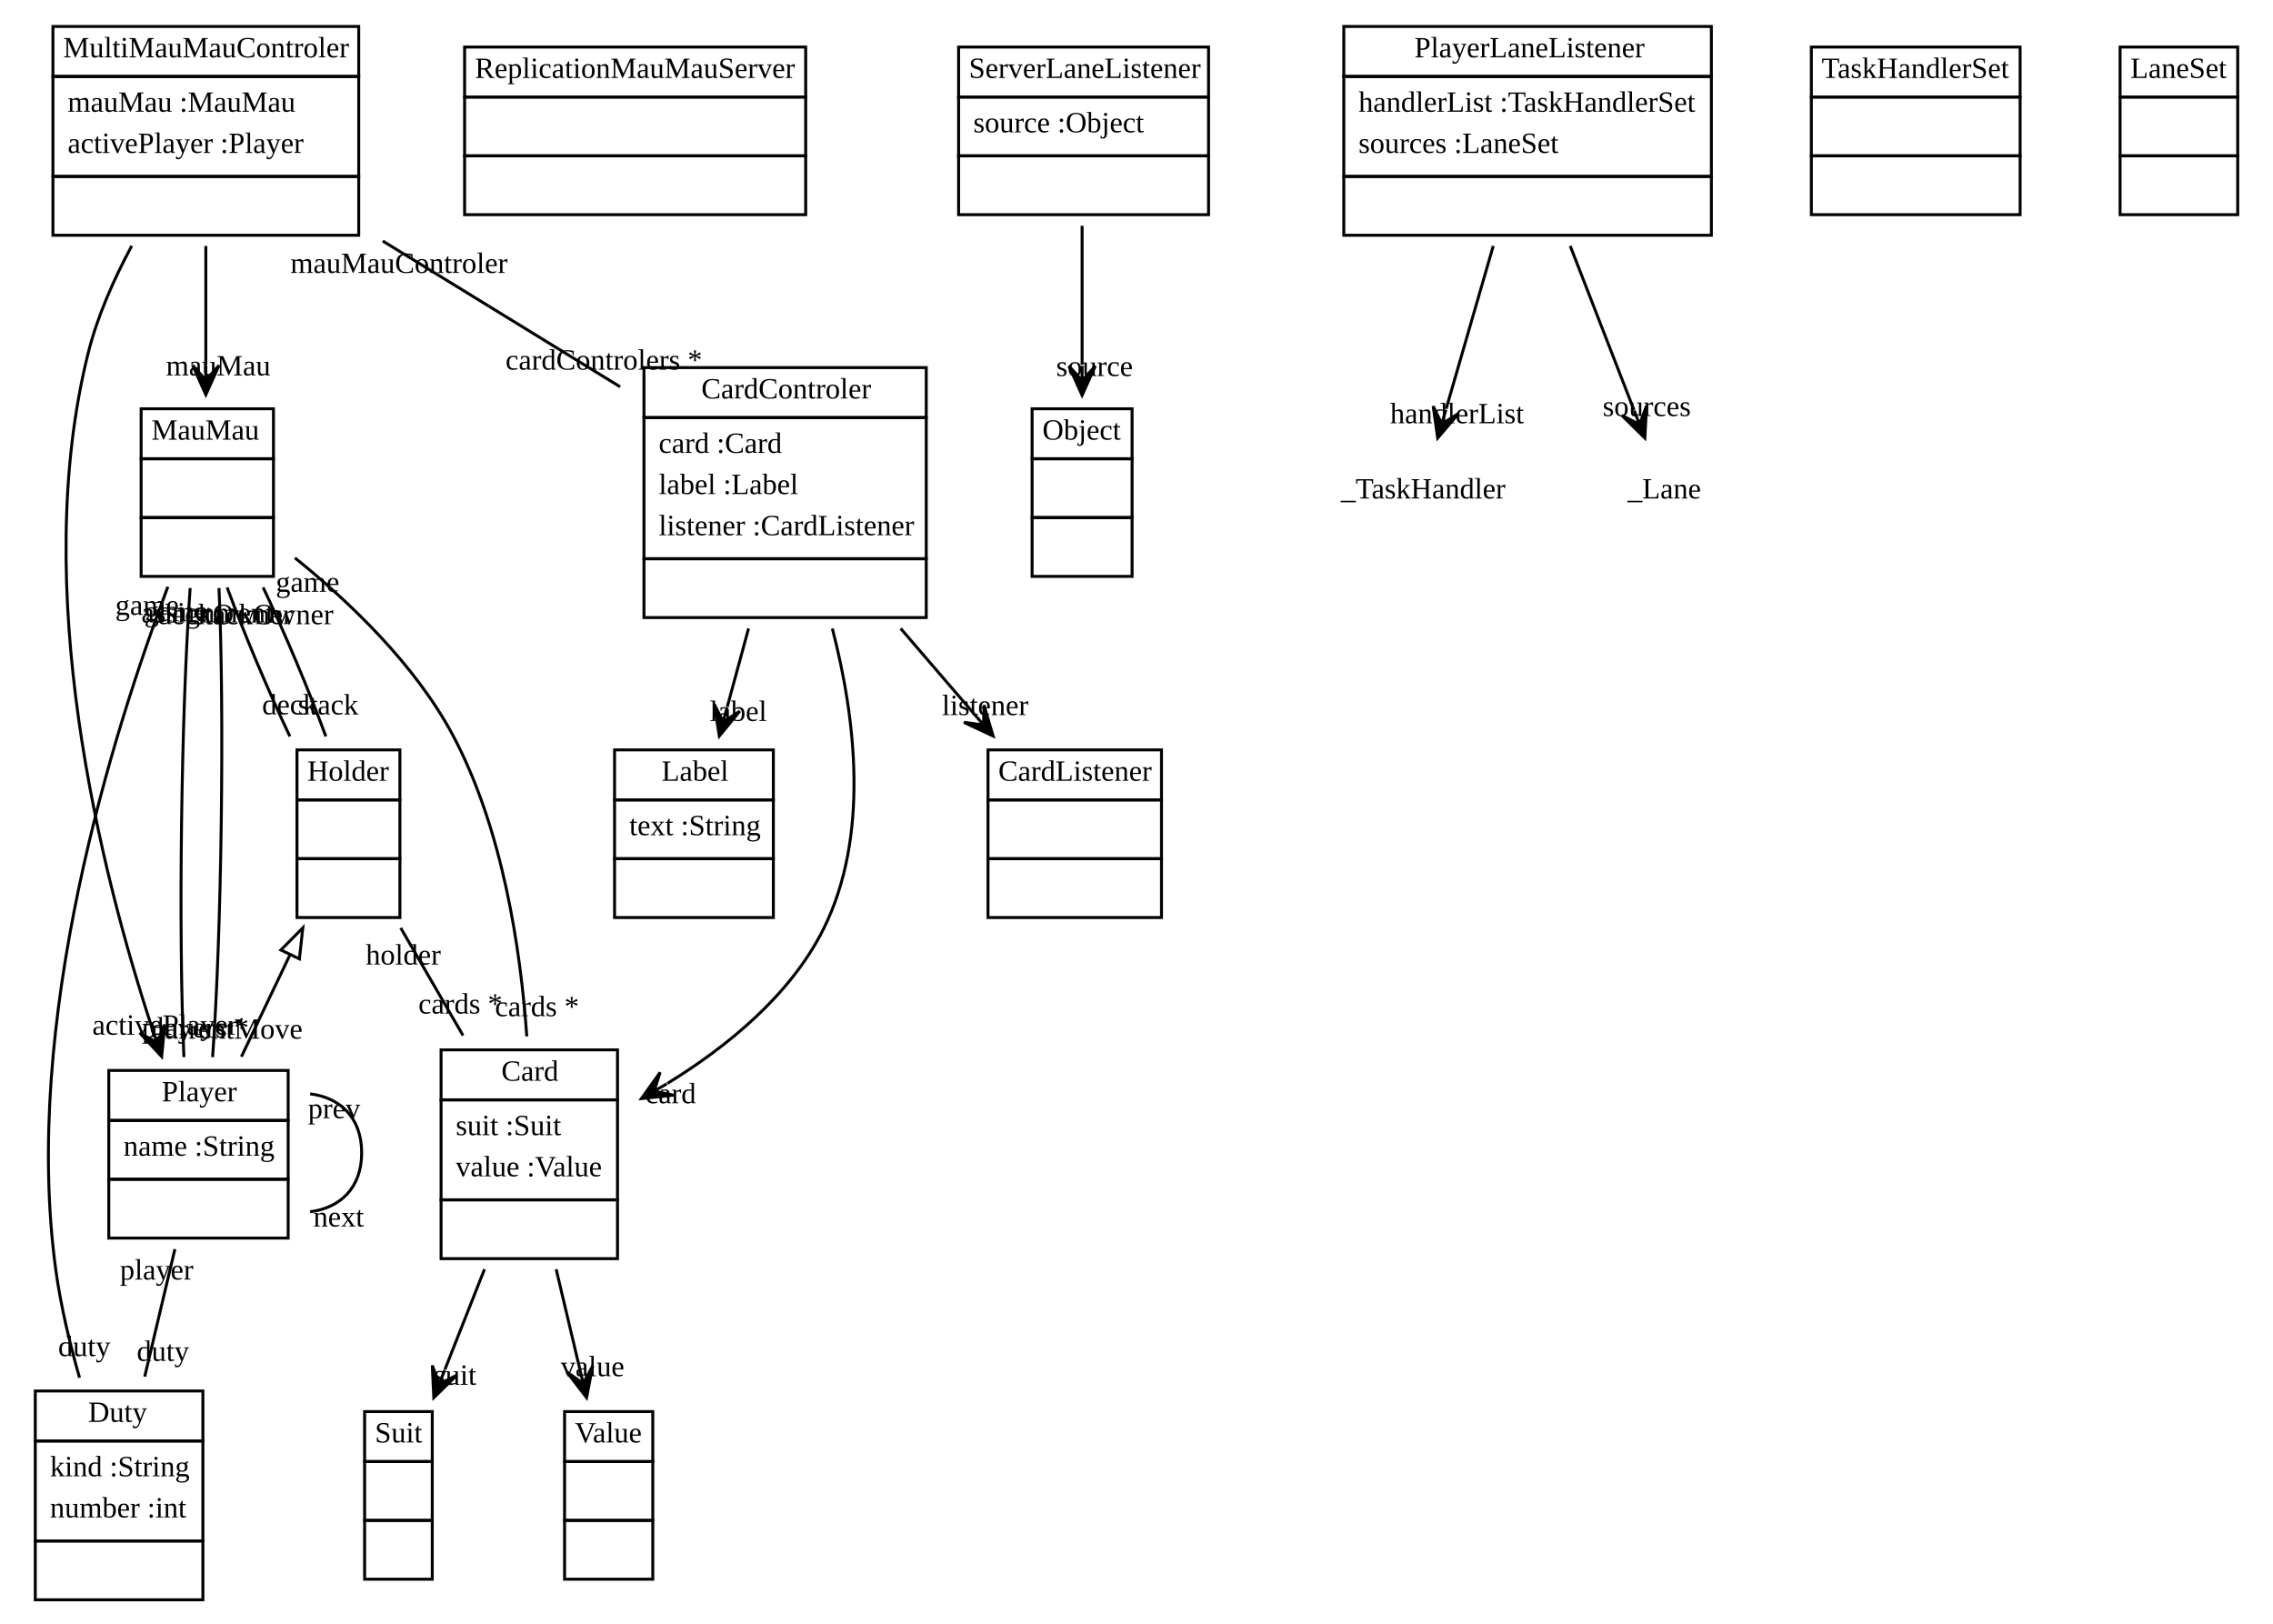
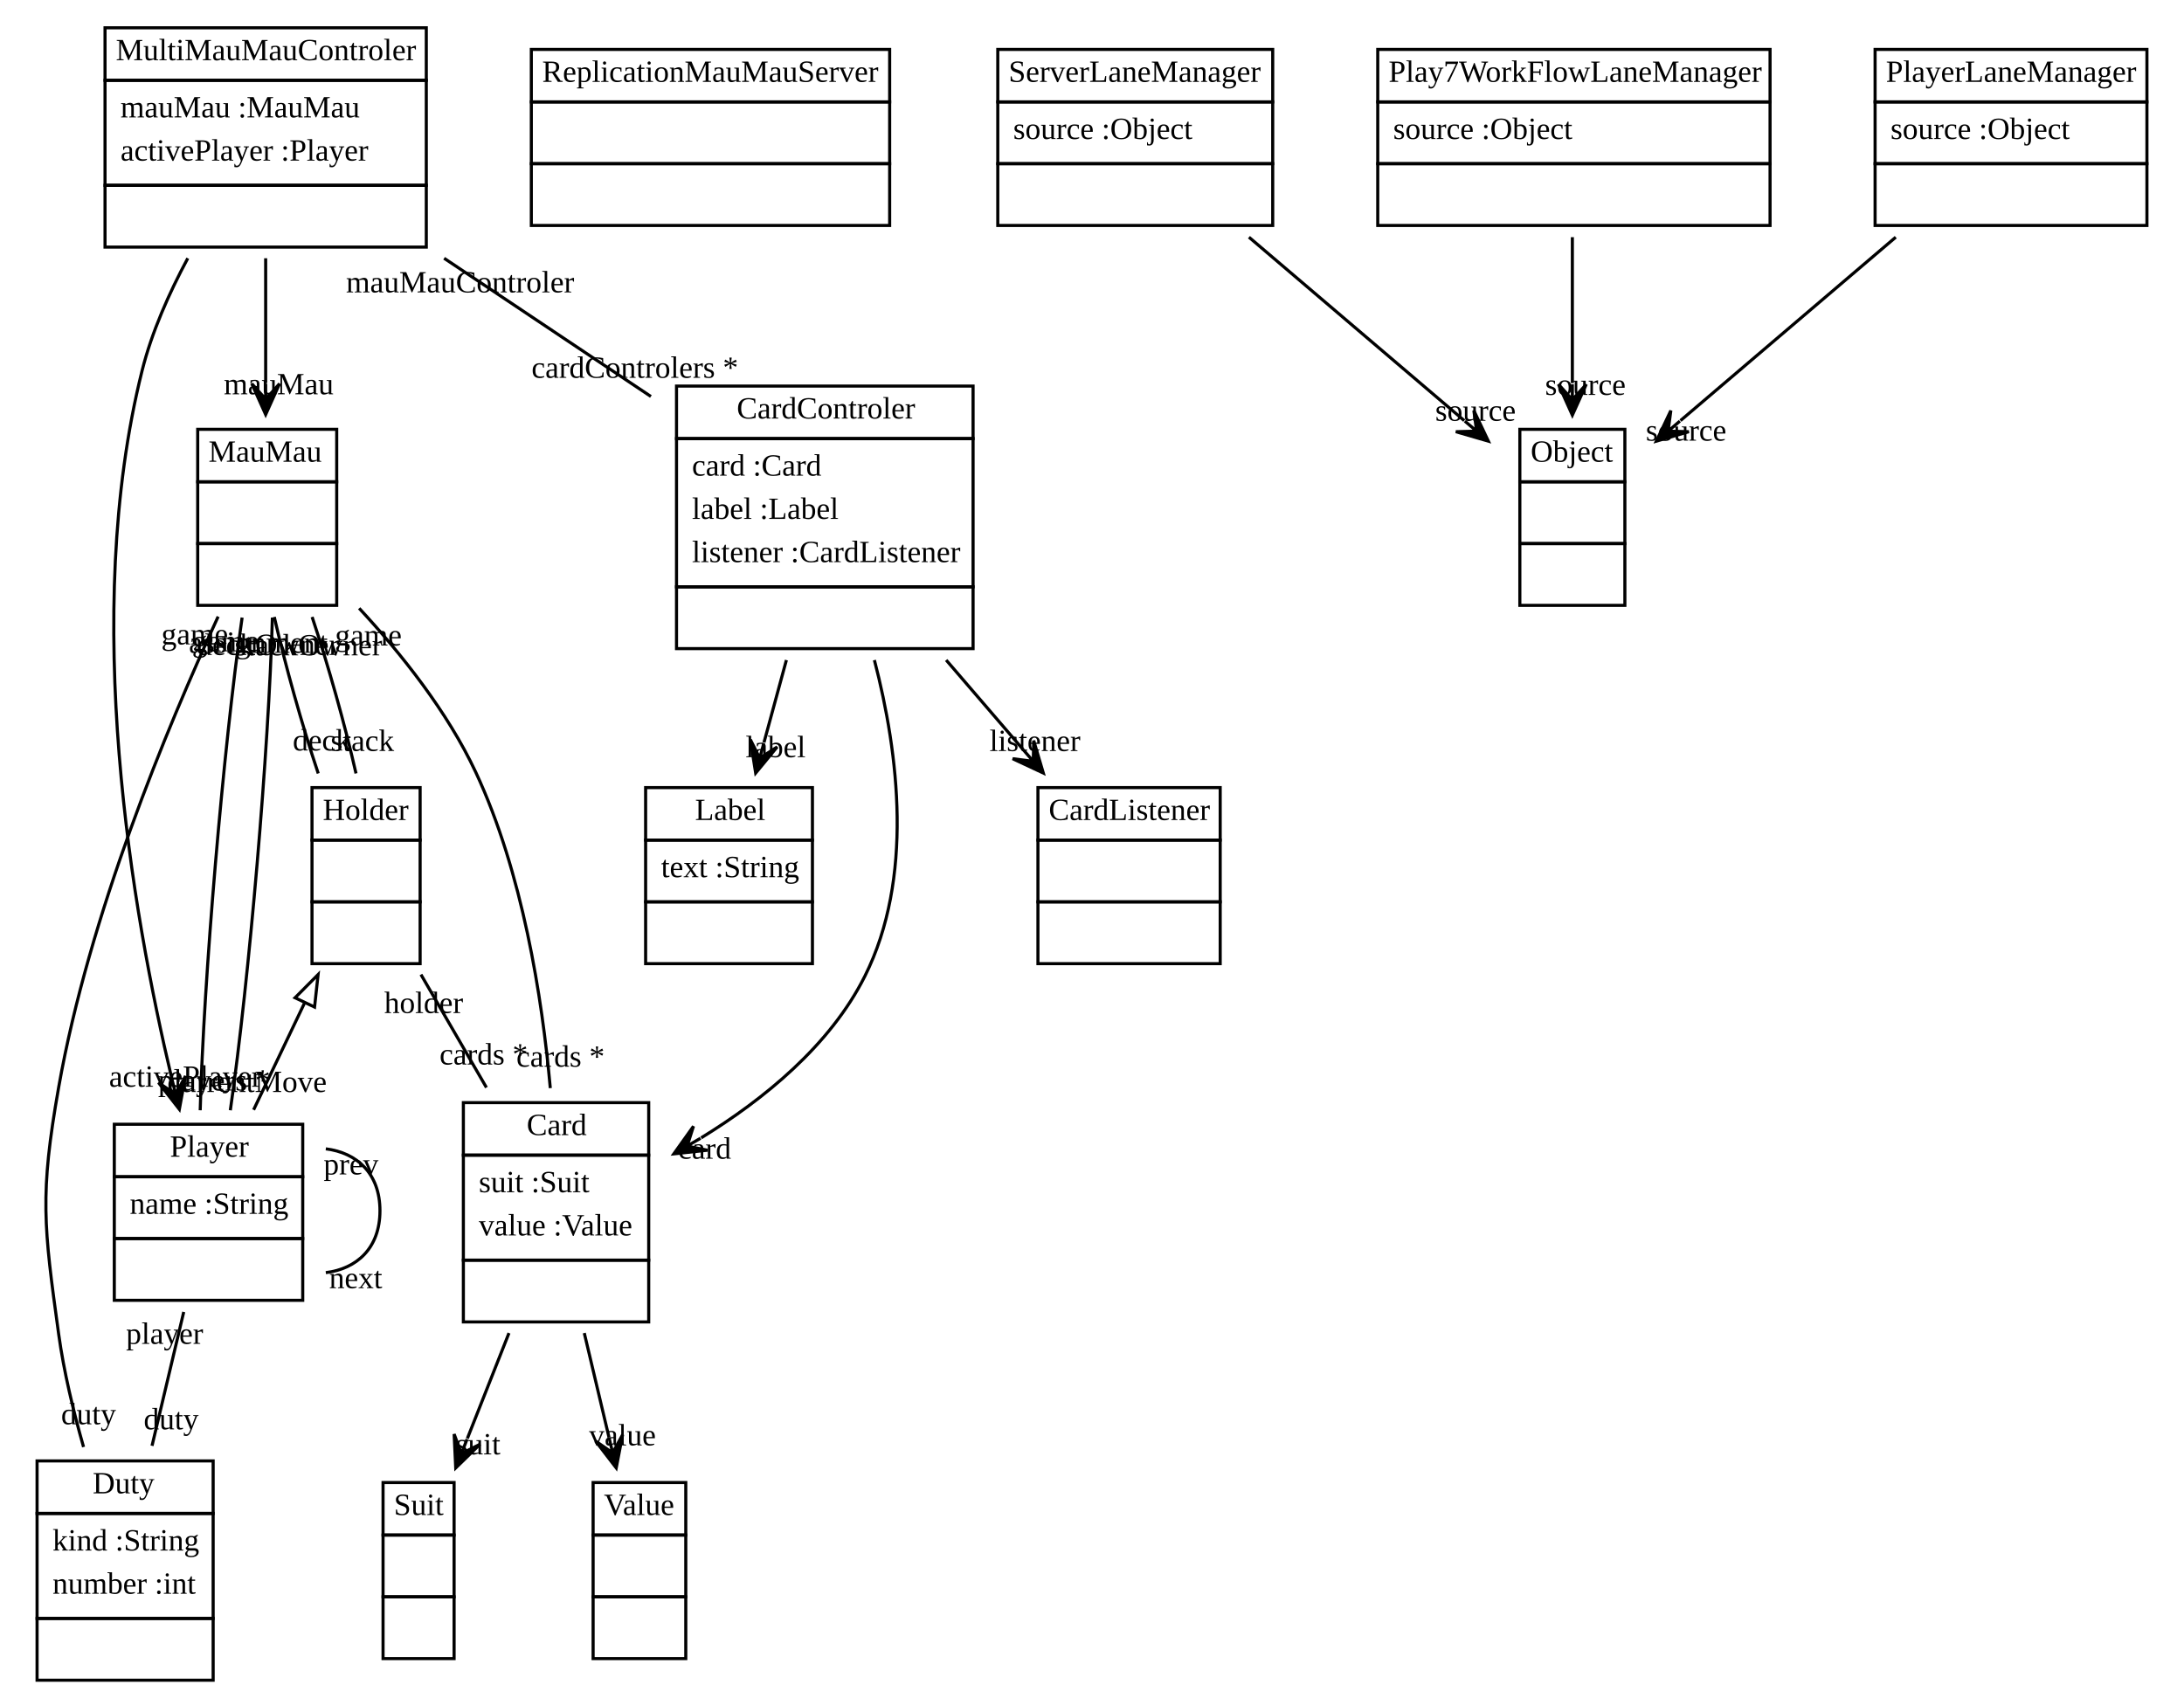
- <svg xmlns="http://www.w3.org/2000/svg" xmlns:xlink="http://www.w3.org/1999/xlink" width="773pt" height="552pt" viewBox="0.00 0.00 773.00 552.00">
+ <svg xmlns="http://www.w3.org/2000/svg" xmlns:xlink="http://www.w3.org/1999/xlink" width="707pt" height="552pt" viewBox="0.00 0.00 707.00 552.00">
  <g id="graph1" class="graph" transform="scale(1 1) rotate(0) translate(4 548)">
-     <polygon fill="white" stroke="white" points="-4,5 -4,-548 770,-548 770,5 -4,5" />
+     <polygon fill="white" stroke="white" points="-4,5 -4,-548 704,-548 704,5 -4,5" />
    <g id="node1" class="node">
      <a xlink:href="../examples/org/sdmlib/examples/replication/maumau/MauMau.java" xlink:title="&lt;TABLE&gt;">
-         <polygon fill="none" stroke="black" points="44,-392 44,-409 89,-409 89,-392 44,-392" />
-         <text text-anchor="start" x="47.5" y="-398.5" font-family="Times New Roman,serif" font-size="10.00">MauMau</text>
-       </a>
-       <polygon fill="none" stroke="black" points="44,-372 44,-392 89,-392 89,-372 44,-372" />
-       <text text-anchor="start" x="65" y="-380" font-family="Times New Roman,serif" font-size="10.00"> </text>
-       <polygon fill="none" stroke="black" points="44,-352 44,-372 89,-372 89,-352 44,-352" />
-       <text text-anchor="start" x="65" y="-360" font-family="Times New Roman,serif" font-size="10.00"> </text>
+         <polygon fill="none" stroke="black" points="60,-392 60,-409 105,-409 105,-392 60,-392" />
+         <text text-anchor="start" x="63.5" y="-398.5" font-family="Times New Roman,serif" font-size="10.00">MauMau</text>
+       </a>
+       <polygon fill="none" stroke="black" points="60,-372 60,-392 105,-392 105,-372 60,-372" />
+       <text text-anchor="start" x="81" y="-380" font-family="Times New Roman,serif" font-size="10.00"> </text>
+       <polygon fill="none" stroke="black" points="60,-352 60,-372 105,-372 105,-352 60,-352" />
+       <text text-anchor="start" x="81" y="-360" font-family="Times New Roman,serif" font-size="10.00"> </text>
    </g>
    <g id="node2" class="node">
      <a xlink:href="../examples/org/sdmlib/examples/replication/maumau/Card.java" xlink:title="&lt;TABLE&gt;">
        <polygon fill="none" stroke="black" points="146,-174 146,-191 206,-191 206,-174 146,-174" />
        <text text-anchor="start" x="166.5" y="-180.5" font-family="Times New Roman,serif" font-size="10.00">Card</text>
      </a>
      <polygon fill="none" stroke="black" points="146,-140 146,-174 206,-174 206,-140 146,-140" />
      <text text-anchor="start" x="151" y="-162" font-family="Times New Roman,serif" font-size="10.00">suit :Suit</text>
      <text text-anchor="start" x="151" y="-148" font-family="Times New Roman,serif" font-size="10.00">value :Value</text>
      <polygon fill="none" stroke="black" points="146,-120 146,-140 206,-140 206,-120 146,-120" />
      <text text-anchor="start" x="174.5" y="-128" font-family="Times New Roman,serif" font-size="10.00"> </text>
    </g>
    <g id="edge4" class="edge">
-       <path fill="none" stroke="black" d="M96.294,-358.299C114.738,-343.434 137.15,-322.097 150,-298 166.983,-266.152 173.069,-225.147 175.153,-195.575" />
-       <text text-anchor="middle" x="178.626" y="-202.453" font-family="Times New Roman,serif" font-size="10.00">cards *</text>
-       <text text-anchor="middle" x="100.597" y="-346.772" font-family="Times New Roman,serif" font-size="10.00">game</text>
+       <path fill="none" stroke="black" d="M112.267,-351.064C125.844,-336.414 140.835,-317.602 150,-298 165.181,-265.529 171.51,-224.975 174.142,-195.705" />
+       <text text-anchor="middle" x="177.45" y="-202.642" font-family="Times New Roman,serif" font-size="10.00">cards *</text>
+       <text text-anchor="middle" x="115.239" y="-339.016" font-family="Times New Roman,serif" font-size="10.00">game</text>
    </g>
    <g id="node3" class="node">
      <a xlink:href="../examples/org/sdmlib/examples/replication/maumau/Holder.java" xlink:title="&lt;TABLE&gt;">
        <polygon fill="none" stroke="black" points="97,-276 97,-293 132,-293 132,-276 97,-276" />
        <text text-anchor="start" x="100.5" y="-282.5" font-family="Times New Roman,serif" font-size="10.00">Holder</text>
      </a>
      <polygon fill="none" stroke="black" points="97,-256 97,-276 132,-276 132,-256 97,-256" />
      <text text-anchor="start" x="113" y="-264" font-family="Times New Roman,serif" font-size="10.00"> </text>
      <polygon fill="none" stroke="black" points="97,-236 97,-256 132,-256 132,-236 97,-236" />
      <text text-anchor="start" x="113" y="-244" font-family="Times New Roman,serif" font-size="10.00"> </text>
    </g>
    <g id="edge6" class="edge">
-       <path fill="none" stroke="black" d="M73.247,-348.245C79.066,-332.433 87.094,-313.373 94.587,-297.585" />
-       <text text-anchor="middle" x="94.57" y="-305.085" font-family="Times New Roman,serif" font-size="10.00">deck</text>
-       <text text-anchor="middle" x="72.466" y="-335.775" font-family="Times New Roman,serif" font-size="10.00">deckOwner</text>
+       <path fill="none" stroke="black" d="M84.79,-348.245C88.39,-332.433 93.743,-313.373 99.02,-297.585" />
+       <text text-anchor="middle" x="100.211" y="-305.014" font-family="Times New Roman,serif" font-size="10.00">deck</text>
+       <text text-anchor="middle" x="82.739" y="-335.957" font-family="Times New Roman,serif" font-size="10.00">deckOwner</text>
    </g>
    <g id="edge10" class="edge">
-       <path fill="none" stroke="black" d="M85.494,-348.245C92.99,-332.433 101.012,-313.373 106.815,-297.585" />
-       <text text-anchor="middle" x="107.601" y="-305.054" font-family="Times New Roman,serif" font-size="10.00">stack</text>
-       <text text-anchor="middle" x="85.507" y="-335.745" font-family="Times New Roman,serif" font-size="10.00">stackOwner</text>
+       <path fill="none" stroke="black" d="M97.037,-348.245C102.314,-332.433 107.661,-313.373 111.248,-297.585" />
+       <text text-anchor="middle" x="113.303" y="-304.872" font-family="Times New Roman,serif" font-size="10.00">stack</text>
+       <text text-anchor="middle" x="95.842" y="-335.816" font-family="Times New Roman,serif" font-size="10.00">stackOwner</text>
    </g>
    <g id="node4" class="node">
      <a xlink:href="../examples/org/sdmlib/examples/replication/maumau/Player.java" xlink:title="&lt;TABLE&gt;">
        <polygon fill="none" stroke="black" points="33,-167 33,-184 94,-184 94,-167 33,-167" />
        <text text-anchor="start" x="51" y="-173.5" font-family="Times New Roman,serif" font-size="10.00">Player</text>
      </a>
      <polygon fill="none" stroke="black" points="33,-147 33,-167 94,-167 94,-147 33,-147" />
      <text text-anchor="start" x="38" y="-155" font-family="Times New Roman,serif" font-size="10.00">name :String</text>
      <polygon fill="none" stroke="black" points="33,-127 33,-147 94,-147 94,-127 33,-127" />
      <text text-anchor="start" x="62" y="-135" font-family="Times New Roman,serif" font-size="10.00"> </text>
    </g>
    <g id="edge12" class="edge">
-       <path fill="none" stroke="black" d="M60.67,-348.05C57.624,-305.537 56.627,-230.831 58.548,-188.531" />
-       <text text-anchor="middle" x="62.445" y="-195.24" font-family="Times New Roman,serif" font-size="10.00">players *</text>
-       <text text-anchor="middle" x="55.888" y="-336.767" font-family="Times New Roman,serif" font-size="10.00">game</text>
+       <path fill="none" stroke="black" d="M74.377,-348.05C68.281,-305.537 61.924,-230.831 60.81,-188.531" />
+       <text text-anchor="middle" x="65.358" y="-194.937" font-family="Times New Roman,serif" font-size="10.00">players *</text>
+       <text text-anchor="middle" x="68.984" y="-337.129" font-family="Times New Roman,serif" font-size="10.00">game</text>
    </g>
    <g id="edge16" class="edge">
-       <path fill="none" stroke="black" d="M70.471,-348.05C72.373,-305.537 71.36,-230.831 68.3,-188.531" />
-       <text text-anchor="middle" x="73.087" y="-194.811" font-family="Times New Roman,serif" font-size="10.00">currentMove</text>
-       <text text-anchor="middle" x="66.568" y="-336.342" font-family="Times New Roman,serif" font-size="10.00">assignment</text>
+       <path fill="none" stroke="black" d="M84.178,-348.05C83.03,-305.537 76.657,-230.831 70.562,-188.531" />
+       <text text-anchor="middle" x="75.96" y="-194.449" font-family="Times New Roman,serif" font-size="10.00">currentMove</text>
+       <text text-anchor="middle" x="79.626" y="-336.646" font-family="Times New Roman,serif" font-size="10.00">assignment</text>
    </g>
    <g id="node5" class="node">
      <a xlink:href="../examples/org/sdmlib/examples/replication/maumau/Duty.java" xlink:title="&lt;TABLE&gt;">
        <polygon fill="none" stroke="black" points="8,-58 8,-75 65,-75 65,-58 8,-58" />
        <text text-anchor="start" x="26" y="-64.5" font-family="Times New Roman,serif" font-size="10.00">Duty</text>
      </a>
      <polygon fill="none" stroke="black" points="8,-24 8,-58 65,-58 65,-24 8,-24" />
      <text text-anchor="start" x="13" y="-46" font-family="Times New Roman,serif" font-size="10.00">kind :String</text>
      <text text-anchor="start" x="13" y="-32" font-family="Times New Roman,serif" font-size="10.00">number :int</text>
      <polygon fill="none" stroke="black" points="8,-4 8,-24 65,-24 65,-4 8,-4" />
      <text text-anchor="start" x="35" y="-12" font-family="Times New Roman,serif" font-size="10.00"> </text>
    </g>
    <g id="edge20" class="edge">
-       <path fill="none" stroke="black" d="M53.088,-348.487C34.431,-299.171 3.375,-200.631 15,-116 16.656,-103.944 19.743,-91.095 23.05,-79.501" />
+       <path fill="none" stroke="black" d="M66.615,-348.372C50.065,-312.443 24.804,-251.576 15,-196 8.823,-160.985 10.162,-151.225 15,-116 16.656,-103.944 19.743,-91.095 23.05,-79.501" />
      <text text-anchor="middle" x="24.675" y="-86.868" font-family="Times New Roman,serif" font-size="10.00">duty</text>
-       <text text-anchor="middle" x="46.012" y="-338.922" font-family="Times New Roman,serif" font-size="10.00">game</text>
-     </g>
-     <g id="node12" class="node">
+       <text text-anchor="middle" x="59.028" y="-339.357" font-family="Times New Roman,serif" font-size="10.00">game</text>
+     </g>
+     <g id="node13" class="node">
      <a xlink:href="../examples/org/sdmlib/examples/replication/maumau/Suit.java" xlink:title="&lt;TABLE&gt;">
        <polygon fill="none" stroke="black" points="120,-51 120,-68 143,-68 143,-51 120,-51" />
        <text text-anchor="start" x="123.5" y="-57.5" font-family="Times New Roman,serif" font-size="10.00">Suit</text>
      </a>
      <polygon fill="none" stroke="black" points="120,-31 120,-51 143,-51 143,-31 120,-31" />
      <text text-anchor="start" x="130" y="-39" font-family="Times New Roman,serif" font-size="10.00"> </text>
      <polygon fill="none" stroke="black" points="120,-11 120,-31 143,-31 143,-11 120,-11" />
      <text text-anchor="start" x="130" y="-19" font-family="Times New Roman,serif" font-size="10.00"> </text>
    </g>
    <g id="edge24" class="edge">
      <path fill="none" stroke="black" d="M160.765,-116.405C156.426,-105.414 151.684,-93.4 147.286,-82.257" />
      <polygon fill="black" stroke="black" points="143.528,-72.736 151.385,-80.386 145.363,-77.387 147.199,-82.038 147.199,-82.038 147.199,-82.038 145.363,-77.387 143.014,-83.69 143.528,-72.736 143.528,-72.736" />
      <text text-anchor="middle" x="150.786" y="-77.115" font-family="Times New Roman,serif" font-size="10.00">suit</text>
    </g>
-     <g id="node13" class="node">
+     <g id="node14" class="node">
      <a xlink:href="../examples/org/sdmlib/examples/replication/maumau/Value.java" xlink:title="&lt;TABLE&gt;">
        <polygon fill="none" stroke="black" points="188,-51 188,-68 218,-68 218,-51 188,-51" />
        <text text-anchor="start" x="191.5" y="-57.5" font-family="Times New Roman,serif" font-size="10.00">Value</text>
      </a>
      <polygon fill="none" stroke="black" points="188,-31 188,-51 218,-51 218,-31 188,-31" />
      <text text-anchor="start" x="201.5" y="-39" font-family="Times New Roman,serif" font-size="10.00"> </text>
      <polygon fill="none" stroke="black" points="188,-11 188,-31 218,-31 218,-11 188,-11" />
      <text text-anchor="start" x="201.5" y="-19" font-family="Times New Roman,serif" font-size="10.00"> </text>
    </g>
    <g id="edge26" class="edge">
      <path fill="none" stroke="black" d="M185.141,-116.405C187.718,-105.525 190.532,-93.642 193.149,-82.595" />
      <polygon fill="black" stroke="black" points="195.483,-72.736 197.558,-83.504 194.331,-77.602 193.179,-82.467 193.179,-82.467 193.179,-82.467 194.331,-77.602 188.8,-81.43 195.483,-72.736 195.483,-72.736" />
      <text text-anchor="middle" x="197.507" y="-80.029" font-family="Times New Roman,serif" font-size="10.00">value</text>
    </g>
    <g id="edge8" class="edge">
      <path fill="none" stroke="black" d="M132.267,-232.475C138.911,-221.009 146.499,-207.913 153.469,-195.885" />
      <text text-anchor="middle" x="152.581" y="-203.345" font-family="Times New Roman,serif" font-size="10.00">cards *</text>
      <text text-anchor="middle" x="133.154" y="-220.015" font-family="Times New Roman,serif" font-size="10.00">holder</text>
    </g>
    <g id="edge2" class="edge">
      <path fill="none" stroke="black" d="M94.517,-223.123C89.074,-211.704 83.243,-199.47 78.095,-188.669" />
      <polygon fill="none" stroke="black" points="91.512,-224.954 98.974,-232.475 97.831,-221.942 91.512,-224.954" />
    </g>
    <g id="edge14" class="edge">
      <path fill="none" stroke="black" d="M101.475,-176.041C111.466,-174.809 119,-168.129 119,-156 119,-143.871 111.466,-137.191 101.475,-135.959" />
      <text text-anchor="middle" x="111.15" y="-130.93" font-family="Times New Roman,serif" font-size="10.00">next</text>
      <text text-anchor="middle" x="109.631" y="-167.755" font-family="Times New Roman,serif" font-size="10.00">prev</text>
    </g>
    <g id="edge18" class="edge">
      <path fill="none" stroke="black" d="M55.479,-123.245C52.296,-109.805 48.557,-94.018 45.211,-79.889" />
      <text text-anchor="middle" x="51.412" y="-85.234" font-family="Times New Roman,serif" font-size="10.00">duty</text>
      <text text-anchor="middle" x="49.278" y="-112.9" font-family="Times New Roman,serif" font-size="10.00">player</text>
    </g>
    <g id="node6" class="node">
      <a xlink:href="../examples/org/sdmlib/examples/replication/maumau/ReplicationMauMauServer.java" xlink:title="&lt;TABLE&gt;">
-         <polygon fill="none" stroke="black" points="154,-515 154,-532 270,-532 270,-515 154,-515" />
-         <text text-anchor="start" x="157.5" y="-521.5" font-family="Times New Roman,serif" font-size="10.00">ReplicationMauMauServer</text>
-       </a>
-       <polygon fill="none" stroke="black" points="154,-495 154,-515 270,-515 270,-495 154,-495" />
-       <text text-anchor="start" x="210.5" y="-503" font-family="Times New Roman,serif" font-size="10.00"> </text>
-       <polygon fill="none" stroke="black" points="154,-475 154,-495 270,-495 270,-475 154,-475" />
-       <text text-anchor="start" x="210.5" y="-483" font-family="Times New Roman,serif" font-size="10.00"> </text>
+         <polygon fill="none" stroke="black" points="168,-515 168,-532 284,-532 284,-515 168,-515" />
+         <text text-anchor="start" x="171.5" y="-521.5" font-family="Times New Roman,serif" font-size="10.00">ReplicationMauMauServer</text>
+       </a>
+       <polygon fill="none" stroke="black" points="168,-495 168,-515 284,-515 284,-495 168,-495" />
+       <text text-anchor="start" x="224.5" y="-503" font-family="Times New Roman,serif" font-size="10.00"> </text>
+       <polygon fill="none" stroke="black" points="168,-475 168,-495 284,-495 284,-475 168,-475" />
+       <text text-anchor="start" x="224.5" y="-483" font-family="Times New Roman,serif" font-size="10.00"> </text>
    </g>
    <g id="node7" class="node">
-       <a xlink:href="../examples/org/sdmlib/examples/replication/maumau/ServerLaneListener.java" xlink:title="&lt;TABLE&gt;">
-         <polygon fill="none" stroke="black" points="322,-515 322,-532 407,-532 407,-515 322,-515" />
-         <text text-anchor="start" x="325.5" y="-521.5" font-family="Times New Roman,serif" font-size="10.00">ServerLaneListener</text>
-       </a>
-       <polygon fill="none" stroke="black" points="322,-495 322,-515 407,-515 407,-495 322,-495" />
-       <text text-anchor="start" x="327" y="-503" font-family="Times New Roman,serif" font-size="10.00">source :Object</text>
-       <polygon fill="none" stroke="black" points="322,-475 322,-495 407,-495 407,-475 322,-475" />
-       <text text-anchor="start" x="363" y="-483" font-family="Times New Roman,serif" font-size="10.00"> </text>
-     </g>
-     <g id="node14" class="node">
+       <a xlink:href="../examples/org/sdmlib/examples/replication/maumau/ServerLaneManager.java" xlink:title="&lt;TABLE&gt;">
+         <polygon fill="none" stroke="black" points="319,-515 319,-532 408,-532 408,-515 319,-515" />
+         <text text-anchor="start" x="322.5" y="-521.5" font-family="Times New Roman,serif" font-size="10.00">ServerLaneManager</text>
+       </a>
+       <polygon fill="none" stroke="black" points="319,-495 319,-515 408,-515 408,-495 319,-495" />
+       <text text-anchor="start" x="324" y="-503" font-family="Times New Roman,serif" font-size="10.00">source :Object</text>
+       <polygon fill="none" stroke="black" points="319,-475 319,-495 408,-495 408,-475 319,-475" />
+       <text text-anchor="start" x="362" y="-483" font-family="Times New Roman,serif" font-size="10.00"> </text>
+     </g>
+     <g id="node15" class="node">
      <a xlink:href="../examples/java/lang/Object.java" xlink:title="&lt;TABLE&gt;">
-         <polygon fill="none" stroke="black" points="347,-392 347,-409 381,-409 381,-392 347,-392" />
-         <text text-anchor="start" x="350.5" y="-398.5" font-family="Times New Roman,serif" font-size="10.00">Object</text>
-       </a>
-       <polygon fill="none" stroke="black" points="347,-372 347,-392 381,-392 381,-372 347,-372" />
-       <text text-anchor="start" x="362.5" y="-380" font-family="Times New Roman,serif" font-size="10.00"> </text>
-       <polygon fill="none" stroke="black" points="347,-352 347,-372 381,-372 381,-352 347,-352" />
-       <text text-anchor="start" x="362.5" y="-360" font-family="Times New Roman,serif" font-size="10.00"> </text>
+         <polygon fill="none" stroke="black" points="488,-392 488,-409 522,-409 522,-392 488,-392" />
+         <text text-anchor="start" x="491.5" y="-398.5" font-family="Times New Roman,serif" font-size="10.00">Object</text>
+       </a>
+       <polygon fill="none" stroke="black" points="488,-372 488,-392 522,-392 522,-372 488,-372" />
+       <text text-anchor="start" x="503.5" y="-380" font-family="Times New Roman,serif" font-size="10.00"> </text>
+       <polygon fill="none" stroke="black" points="488,-352 488,-372 522,-372 522,-352 488,-352" />
+       <text text-anchor="start" x="503.5" y="-360" font-family="Times New Roman,serif" font-size="10.00"> </text>
    </g>
    <g id="edge28" class="edge">
-       <path fill="none" stroke="black" d="M364,-471.209C364,-456.758 364,-439.463 364,-423.965" />
-       <polygon fill="black" stroke="black" points="364,-413.579 368.5,-423.579 364,-418.579 364,-423.579 364,-423.579 364,-423.579 364,-418.579 359.5,-423.579 364,-413.579 364,-413.579" />
-       <text text-anchor="middle" x="368.226" y="-420.142" font-family="Times New Roman,serif" font-size="10.00">source</text>
+       <path fill="none" stroke="black" d="M400.309,-471.209C421.876,-452.831 448.844,-429.852 470.007,-411.818" />
+       <polygon fill="black" stroke="black" points="477.81,-405.169 473.117,-415.08 474.004,-408.412 470.198,-411.655 470.198,-411.655 470.198,-411.655 474.004,-408.412 467.28,-408.23 477.81,-405.169 477.81,-405.169" />
+       <text text-anchor="middle" x="473.653" y="-411.764" font-family="Times New Roman,serif" font-size="10.00">source</text>
    </g>
    <g id="node8" class="node">
+       <a xlink:href="../examples/org/sdmlib/examples/replication/maumau/Play7WorkFlowLaneManager.java" xlink:title="&lt;TABLE&gt;">
+         <polygon fill="none" stroke="black" points="442,-515 442,-532 569,-532 569,-515 442,-515" />
+         <text text-anchor="start" x="445.5" y="-521.5" font-family="Times New Roman,serif" font-size="10.00">Play7WorkFlowLaneManager</text>
+       </a>
+       <polygon fill="none" stroke="black" points="442,-495 442,-515 569,-515 569,-495 442,-495" />
+       <text text-anchor="start" x="447" y="-503" font-family="Times New Roman,serif" font-size="10.00">source :Object</text>
+       <polygon fill="none" stroke="black" points="442,-475 442,-495 569,-495 569,-475 442,-475" />
+       <text text-anchor="start" x="504" y="-483" font-family="Times New Roman,serif" font-size="10.00"> </text>
+     </g>
+     <g id="edge30" class="edge">
+       <path fill="none" stroke="black" d="M505,-471.209C505,-456.758 505,-439.463 505,-423.965" />
+       <polygon fill="black" stroke="black" points="505,-413.579 509.5,-423.579 505,-418.579 505,-423.579 505,-423.579 505,-423.579 505,-418.579 500.5,-423.579 505,-413.579 505,-413.579" />
+       <text text-anchor="middle" x="509.226" y="-420.142" font-family="Times New Roman,serif" font-size="10.00">source</text>
+     </g>
+     <g id="node9" class="node">
+       <a xlink:href="../examples/org/sdmlib/examples/replication/maumau/PlayerLaneManager.java" xlink:title="&lt;TABLE&gt;">
+         <polygon fill="none" stroke="black" points="603,-515 603,-532 691,-532 691,-515 603,-515" />
+         <text text-anchor="start" x="606.5" y="-521.5" font-family="Times New Roman,serif" font-size="10.00">PlayerLaneManager</text>
+       </a>
+       <polygon fill="none" stroke="black" points="603,-495 603,-515 691,-515 691,-495 603,-495" />
+       <text text-anchor="start" x="608" y="-503" font-family="Times New Roman,serif" font-size="10.00">source :Object</text>
+       <polygon fill="none" stroke="black" points="603,-475 603,-495 691,-495 691,-475 603,-475" />
+       <text text-anchor="start" x="645.5" y="-483" font-family="Times New Roman,serif" font-size="10.00"> </text>
+     </g>
+     <g id="edge32" class="edge">
+       <path fill="none" stroke="black" d="M609.691,-471.209C588.124,-452.831 561.156,-429.852 539.993,-411.818" />
+       <polygon fill="black" stroke="black" points="532.19,-405.169 542.72,-408.23 535.996,-408.412 539.802,-411.655 539.802,-411.655 539.802,-411.655 535.996,-408.412 536.883,-415.08 532.19,-405.169 532.19,-405.169" />
+       <text text-anchor="middle" x="541.829" y="-405.33" font-family="Times New Roman,serif" font-size="10.00">source</text>
+     </g>
+     <g id="node10" class="node">
      <a xlink:href="../examples/org/sdmlib/examples/replication/maumau/MultiMauMauControler.java" xlink:title="&lt;TABLE&gt;">
-         <polygon fill="none" stroke="black" points="14,-522 14,-539 118,-539 118,-522 14,-522" />
-         <text text-anchor="start" x="17.5" y="-528.5" font-family="Times New Roman,serif" font-size="10.00">MultiMauMauControler</text>
-       </a>
-       <polygon fill="none" stroke="black" points="14,-488 14,-522 118,-522 118,-488 14,-488" />
-       <text text-anchor="start" x="19" y="-510" font-family="Times New Roman,serif" font-size="10.00">mauMau :MauMau</text>
-       <text text-anchor="start" x="19" y="-496" font-family="Times New Roman,serif" font-size="10.00">activePlayer :Player</text>
-       <polygon fill="none" stroke="black" points="14,-468 14,-488 118,-488 118,-468 14,-468" />
-       <text text-anchor="start" x="64.5" y="-476" font-family="Times New Roman,serif" font-size="10.00"> </text>
-     </g>
-     <g id="edge30" class="edge">
-       <path fill="none" stroke="black" d="M66,-464.382C66,-451.503 66,-437.094 66,-423.973" />
-       <polygon fill="black" stroke="black" points="66,-413.779 70.5,-423.779 66,-418.779 66,-423.779 66,-423.779 66,-423.779 66,-418.779 61.5,-423.779 66,-413.779 66,-413.779" />
-       <text text-anchor="middle" x="70.226" y="-420.342" font-family="Times New Roman,serif" font-size="10.00">mauMau</text>
-     </g>
-     <g id="edge32" class="edge">
-       <path fill="none" stroke="black" d="M40.79,-464.383C34.731,-453.107 29.114,-440.455 26,-428 5.996,-347.986 30.169,-251.798 47.781,-198.216" />
-       <polygon fill="black" stroke="black" points="50.981,-188.721 52.052,-199.634 49.384,-193.459 47.787,-198.197 47.787,-198.197 47.787,-198.197 49.384,-193.459 43.523,-196.76 50.981,-188.721 50.981,-188.721" />
-       <text text-anchor="middle" x="52.091" y="-196.159" font-family="Times New Roman,serif" font-size="10.00">activePlayer</text>
-     </g>
-     <g id="node9" class="node">
+         <polygon fill="none" stroke="black" points="30,-522 30,-539 134,-539 134,-522 30,-522" />
+         <text text-anchor="start" x="33.5" y="-528.5" font-family="Times New Roman,serif" font-size="10.00">MultiMauMauControler</text>
+       </a>
+       <polygon fill="none" stroke="black" points="30,-488 30,-522 134,-522 134,-488 30,-488" />
+       <text text-anchor="start" x="35" y="-510" font-family="Times New Roman,serif" font-size="10.00">mauMau :MauMau</text>
+       <text text-anchor="start" x="35" y="-496" font-family="Times New Roman,serif" font-size="10.00">activePlayer :Player</text>
+       <polygon fill="none" stroke="black" points="30,-468 30,-488 134,-488 134,-468 30,-468" />
+       <text text-anchor="start" x="80.5" y="-476" font-family="Times New Roman,serif" font-size="10.00"> </text>
+     </g>
+     <g id="edge34" class="edge">
+       <path fill="none" stroke="black" d="M82,-464.382C82,-451.503 82,-437.094 82,-423.973" />
+       <polygon fill="black" stroke="black" points="82,-413.779 86.5,-423.779 82,-418.779 82,-423.779 82,-423.779 82,-423.779 82,-418.779 77.5,-423.779 82,-413.779 82,-413.779" />
+       <text text-anchor="middle" x="86.226" y="-420.342" font-family="Times New Roman,serif" font-size="10.00">mauMau</text>
+     </g>
+     <g id="edge36" class="edge">
+       <path fill="none" stroke="black" d="M56.79,-464.383C50.731,-453.107 45.114,-440.455 42,-428 22.162,-348.649 38.814,-252.518 51.638,-198.706" />
+       <polygon fill="black" stroke="black" points="54.059,-188.844 56.045,-199.629 52.867,-193.7 51.675,-198.556 51.675,-198.556 51.675,-198.556 52.867,-193.7 47.304,-197.483 54.059,-188.844 54.059,-188.844" />
+       <text text-anchor="middle" x="56.002" y="-196.154" font-family="Times New Roman,serif" font-size="10.00">activePlayer</text>
+     </g>
+     <g id="node11" class="node">
      <a xlink:href="../examples/org/sdmlib/examples/replication/maumau/CardControler.java" xlink:title="&lt;TABLE&gt;">
        <polygon fill="none" stroke="black" points="215,-406 215,-423 311,-423 311,-406 215,-406" />
        <text text-anchor="start" x="234.5" y="-412.5" font-family="Times New Roman,serif" font-size="10.00">CardControler</text>
      </a>
      <polygon fill="none" stroke="black" points="215,-358 215,-406 311,-406 311,-358 215,-358" />
      <text text-anchor="start" x="220" y="-394" font-family="Times New Roman,serif" font-size="10.00">card :Card</text>
      <text text-anchor="start" x="220" y="-380" font-family="Times New Roman,serif" font-size="10.00">label :Label</text>
      <text text-anchor="start" x="220" y="-366" font-family="Times New Roman,serif" font-size="10.00">listener :CardListener</text>
      <polygon fill="none" stroke="black" points="215,-338 215,-358 311,-358 311,-338 215,-338" />
      <text text-anchor="start" x="261.5" y="-346" font-family="Times New Roman,serif" font-size="10.00"> </text>
    </g>
    <g id="edge22" class="edge">
-       <path fill="none" stroke="black" d="M126.177,-466.039C151.863,-450.262 181.667,-431.956 206.89,-416.464" />
-       <text text-anchor="middle" x="201.379" y="-422.308" font-family="Times New Roman,serif" font-size="10.00">cardControlers *</text>
-       <text text-anchor="middle" x="131.688" y="-455.194" font-family="Times New Roman,serif" font-size="10.00">mauMauControler</text>
-     </g>
-     <g id="edge34" class="edge">
+       <path fill="none" stroke="black" d="M139.767,-464.382C161.183,-450.065 185.425,-433.859 206.708,-419.632" />
+       <text text-anchor="middle" x="201.522" y="-425.682" font-family="Times New Roman,serif" font-size="10.00">cardControlers *</text>
+       <text text-anchor="middle" x="144.953" y="-453.332" font-family="Times New Roman,serif" font-size="10.00">mauMauControler</text>
+     </g>
+     <g id="edge38" class="edge">
      <path fill="none" stroke="black" d="M279.06,-334.28C286.969,-303.77 291.803,-263.606 276,-232 264.756,-209.512 243.208,-192.018 222.985,-179.603" />
      <polygon fill="black" stroke="black" points="214.132,-174.425 225.036,-175.589 218.449,-176.949 222.765,-179.474 222.765,-179.474 222.765,-179.474 218.449,-176.949 220.493,-183.358 214.132,-174.425 214.132,-174.425" />
      <text text-anchor="middle" x="224.089" y="-172.852" font-family="Times New Roman,serif" font-size="10.00">card</text>
    </g>
-     <g id="node11" class="node">
+     <g id="node12" class="node">
      <a xlink:href="../examples/org/eclipse/swt/widgets/Label.java" xlink:title="&lt;TABLE&gt;">
        <polygon fill="none" stroke="black" points="205,-276 205,-293 259,-293 259,-276 205,-276" />
        <text text-anchor="start" x="221" y="-282.5" font-family="Times New Roman,serif" font-size="10.00">Label</text>
      </a>
      <polygon fill="none" stroke="black" points="205,-256 205,-276 259,-276 259,-256 205,-256" />
      <text text-anchor="start" x="210" y="-264" font-family="Times New Roman,serif" font-size="10.00">text :String</text>
      <polygon fill="none" stroke="black" points="205,-236 205,-256 259,-256 259,-236 205,-236" />
      <text text-anchor="start" x="230.5" y="-244" font-family="Times New Roman,serif" font-size="10.00"> </text>
    </g>
-     <g id="edge36" class="edge">
+     <g id="edge40" class="edge">
      <path fill="none" stroke="black" d="M250.57,-334.289C248.173,-325.473 245.673,-316.282 243.314,-307.606" />
      <polygon fill="black" stroke="black" points="240.623,-297.71 247.589,-306.179 241.935,-302.535 243.247,-307.36 243.247,-307.36 243.247,-307.36 241.935,-302.535 238.905,-308.541 240.623,-297.71 240.623,-297.71" />
      <text text-anchor="middle" x="247.079" y="-302.847" font-family="Times New Roman,serif" font-size="10.00">label</text>
    </g>
-     <g id="node15" class="node">
+     <g id="node16" class="node">
      <a xlink:href="../examples/org/sdmlib/examples/replication/maumau/CardListener.java" xlink:title="&lt;TABLE&gt;">
        <polygon fill="none" stroke="black" points="332,-276 332,-293 391,-293 391,-276 332,-276" />
        <text text-anchor="start" x="335.5" y="-282.5" font-family="Times New Roman,serif" font-size="10.00">CardListener</text>
      </a>
      <polygon fill="none" stroke="black" points="332,-256 332,-276 391,-276 391,-256 332,-256" />
      <text text-anchor="start" x="360" y="-264" font-family="Times New Roman,serif" font-size="10.00"> </text>
      <polygon fill="none" stroke="black" points="332,-236 332,-256 391,-256 391,-236 332,-236" />
      <text text-anchor="start" x="360" y="-244" font-family="Times New Roman,serif" font-size="10.00"> </text>
    </g>
-     <g id="edge38" class="edge">
+     <g id="edge42" class="edge">
      <path fill="none" stroke="black" d="M302.296,-334.289C310.533,-324.707 319.151,-314.681 327.169,-305.355" />
      <polygon fill="black" stroke="black" points="333.74,-297.71 330.634,-308.227 330.481,-301.502 327.221,-305.294 327.221,-305.294 327.221,-305.294 330.481,-301.502 323.809,-302.36 333.74,-297.71 333.74,-297.71" />
      <text text-anchor="middle" x="331.037" y="-304.838" font-family="Times New Roman,serif" font-size="10.00">listener</text>
    </g>
-     <g id="node10" class="node">
-       <a xlink:href="../examples/org/sdmlib/examples/replication/maumau/PlayerLaneListener.java" xlink:title="&lt;TABLE&gt;">
-         <polygon fill="none" stroke="black" points="453,-522 453,-539 578,-539 578,-522 453,-522" />
-         <text text-anchor="start" x="477" y="-528.5" font-family="Times New Roman,serif" font-size="10.00">PlayerLaneListener</text>
-       </a>
-       <polygon fill="none" stroke="black" points="453,-488 453,-522 578,-522 578,-488 453,-488" />
-       <text text-anchor="start" x="458" y="-510" font-family="Times New Roman,serif" font-size="10.00">handlerList :TaskHandlerSet</text>
-       <text text-anchor="start" x="458" y="-496" font-family="Times New Roman,serif" font-size="10.00">sources :LaneSet</text>
-       <polygon fill="none" stroke="black" points="453,-468 453,-488 578,-488 578,-468 453,-468" />
-       <text text-anchor="start" x="514" y="-476" font-family="Times New Roman,serif" font-size="10.00"> </text>
-     </g>
-     <g id="node38" class="node">
-       <text text-anchor="middle" x="480" y="-378.5" font-family="Times New Roman,serif" font-size="10.00">_TaskHandler</text>
-     </g>
-     <g id="edge40" class="edge">
-       <path fill="none" stroke="black" d="M503.83,-464.382C498.611,-446.34 492.524,-425.298 487.809,-408.996" />
-       <polygon fill="black" stroke="black" points="484.931,-399.047 492.032,-407.403 486.32,-403.85 487.71,-408.653 487.71,-408.653 487.71,-408.653 486.32,-403.85 483.387,-409.903 484.931,-399.047 484.931,-399.047" />
-       <text text-anchor="middle" x="491.509" y="-404.079" font-family="Times New Roman,serif" font-size="10.00">handlerList</text>
-     </g>
-     <g id="node40" class="node">
-       <text text-anchor="middle" x="562" y="-378.5" font-family="Times New Roman,serif" font-size="10.00">_Lane</text>
-     </g>
-     <g id="edge42" class="edge">
-       <path fill="none" stroke="black" d="M530,-464.382C537.075,-446.169 545.338,-424.897 551.694,-408.531" />
-       <polygon fill="black" stroke="black" points="555.379,-399.047 555.952,-409.998 553.568,-403.707 551.758,-408.368 551.758,-408.368 551.758,-408.368 553.568,-403.707 547.563,-406.739 555.379,-399.047 555.379,-399.047" />
-       <text text-anchor="middle" x="556.036" y="-406.525" font-family="Times New Roman,serif" font-size="10.00">sources</text>
-     </g>
-     <g id="node16" class="node">
-       <a xlink:href="../examples/org/sdmlib/replication/creators/TaskHandlerSet.java" xlink:title="&lt;TABLE&gt;">
-         <polygon fill="none" stroke="black" points="612,-515 612,-532 683,-532 683,-515 612,-515" />
-         <text text-anchor="start" x="615.5" y="-521.5" font-family="Times New Roman,serif" font-size="10.00">TaskHandlerSet</text>
-       </a>
-       <polygon fill="none" stroke="black" points="612,-495 612,-515 683,-515 683,-495 612,-495" />
-       <text text-anchor="start" x="646" y="-503" font-family="Times New Roman,serif" font-size="10.00"> </text>
-       <polygon fill="none" stroke="black" points="612,-475 612,-495 683,-495 683,-475 612,-475" />
-       <text text-anchor="start" x="646" y="-483" font-family="Times New Roman,serif" font-size="10.00"> </text>
-     </g>
-     <g id="node17" class="node">
-       <a xlink:href="../examples/org/sdmlib/replication/creators/LaneSet.java" xlink:title="&lt;TABLE&gt;">
-         <polygon fill="none" stroke="black" points="717,-515 717,-532 757,-532 757,-515 717,-515" />
-         <text text-anchor="start" x="720.5" y="-521.5" font-family="Times New Roman,serif" font-size="10.00">LaneSet</text>
-       </a>
-       <polygon fill="none" stroke="black" points="717,-495 717,-515 757,-515 757,-495 717,-495" />
-       <text text-anchor="start" x="735.5" y="-503" font-family="Times New Roman,serif" font-size="10.00"> </text>
-       <polygon fill="none" stroke="black" points="717,-475 717,-495 757,-495 757,-475 717,-475" />
-       <text text-anchor="start" x="735.5" y="-483" font-family="Times New Roman,serif" font-size="10.00"> </text>
-     </g>
  </g>
</svg>
